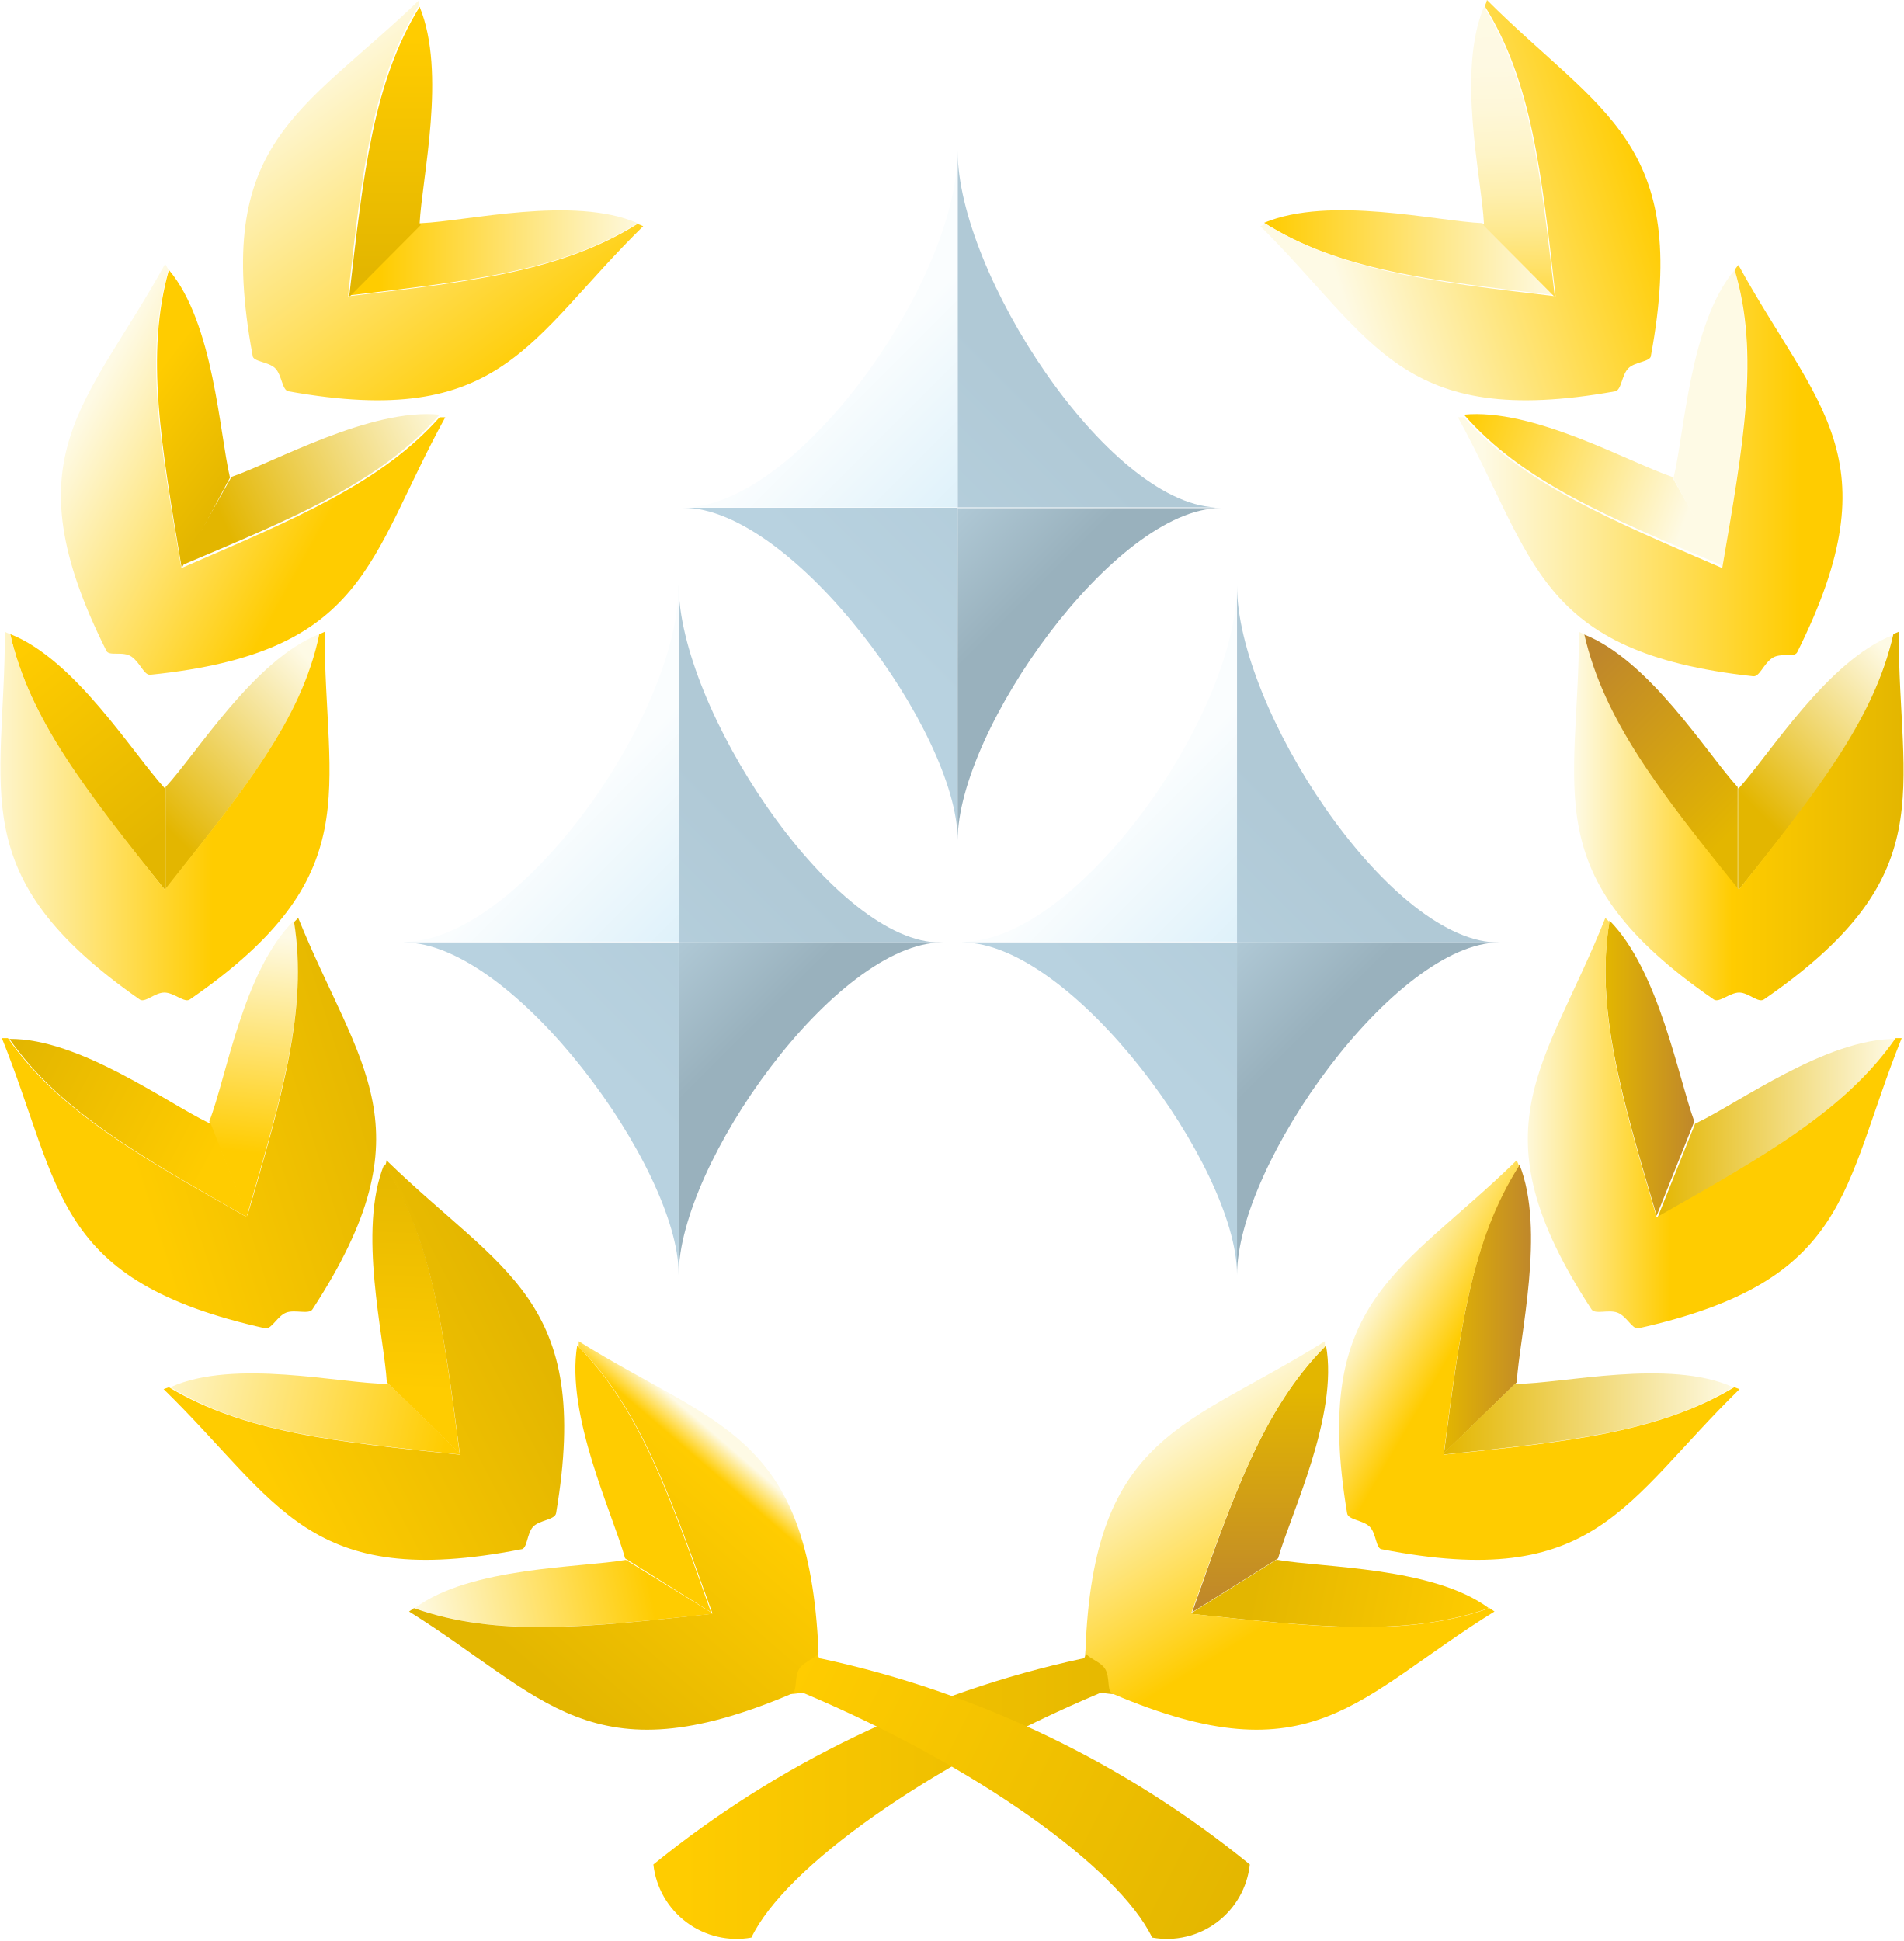
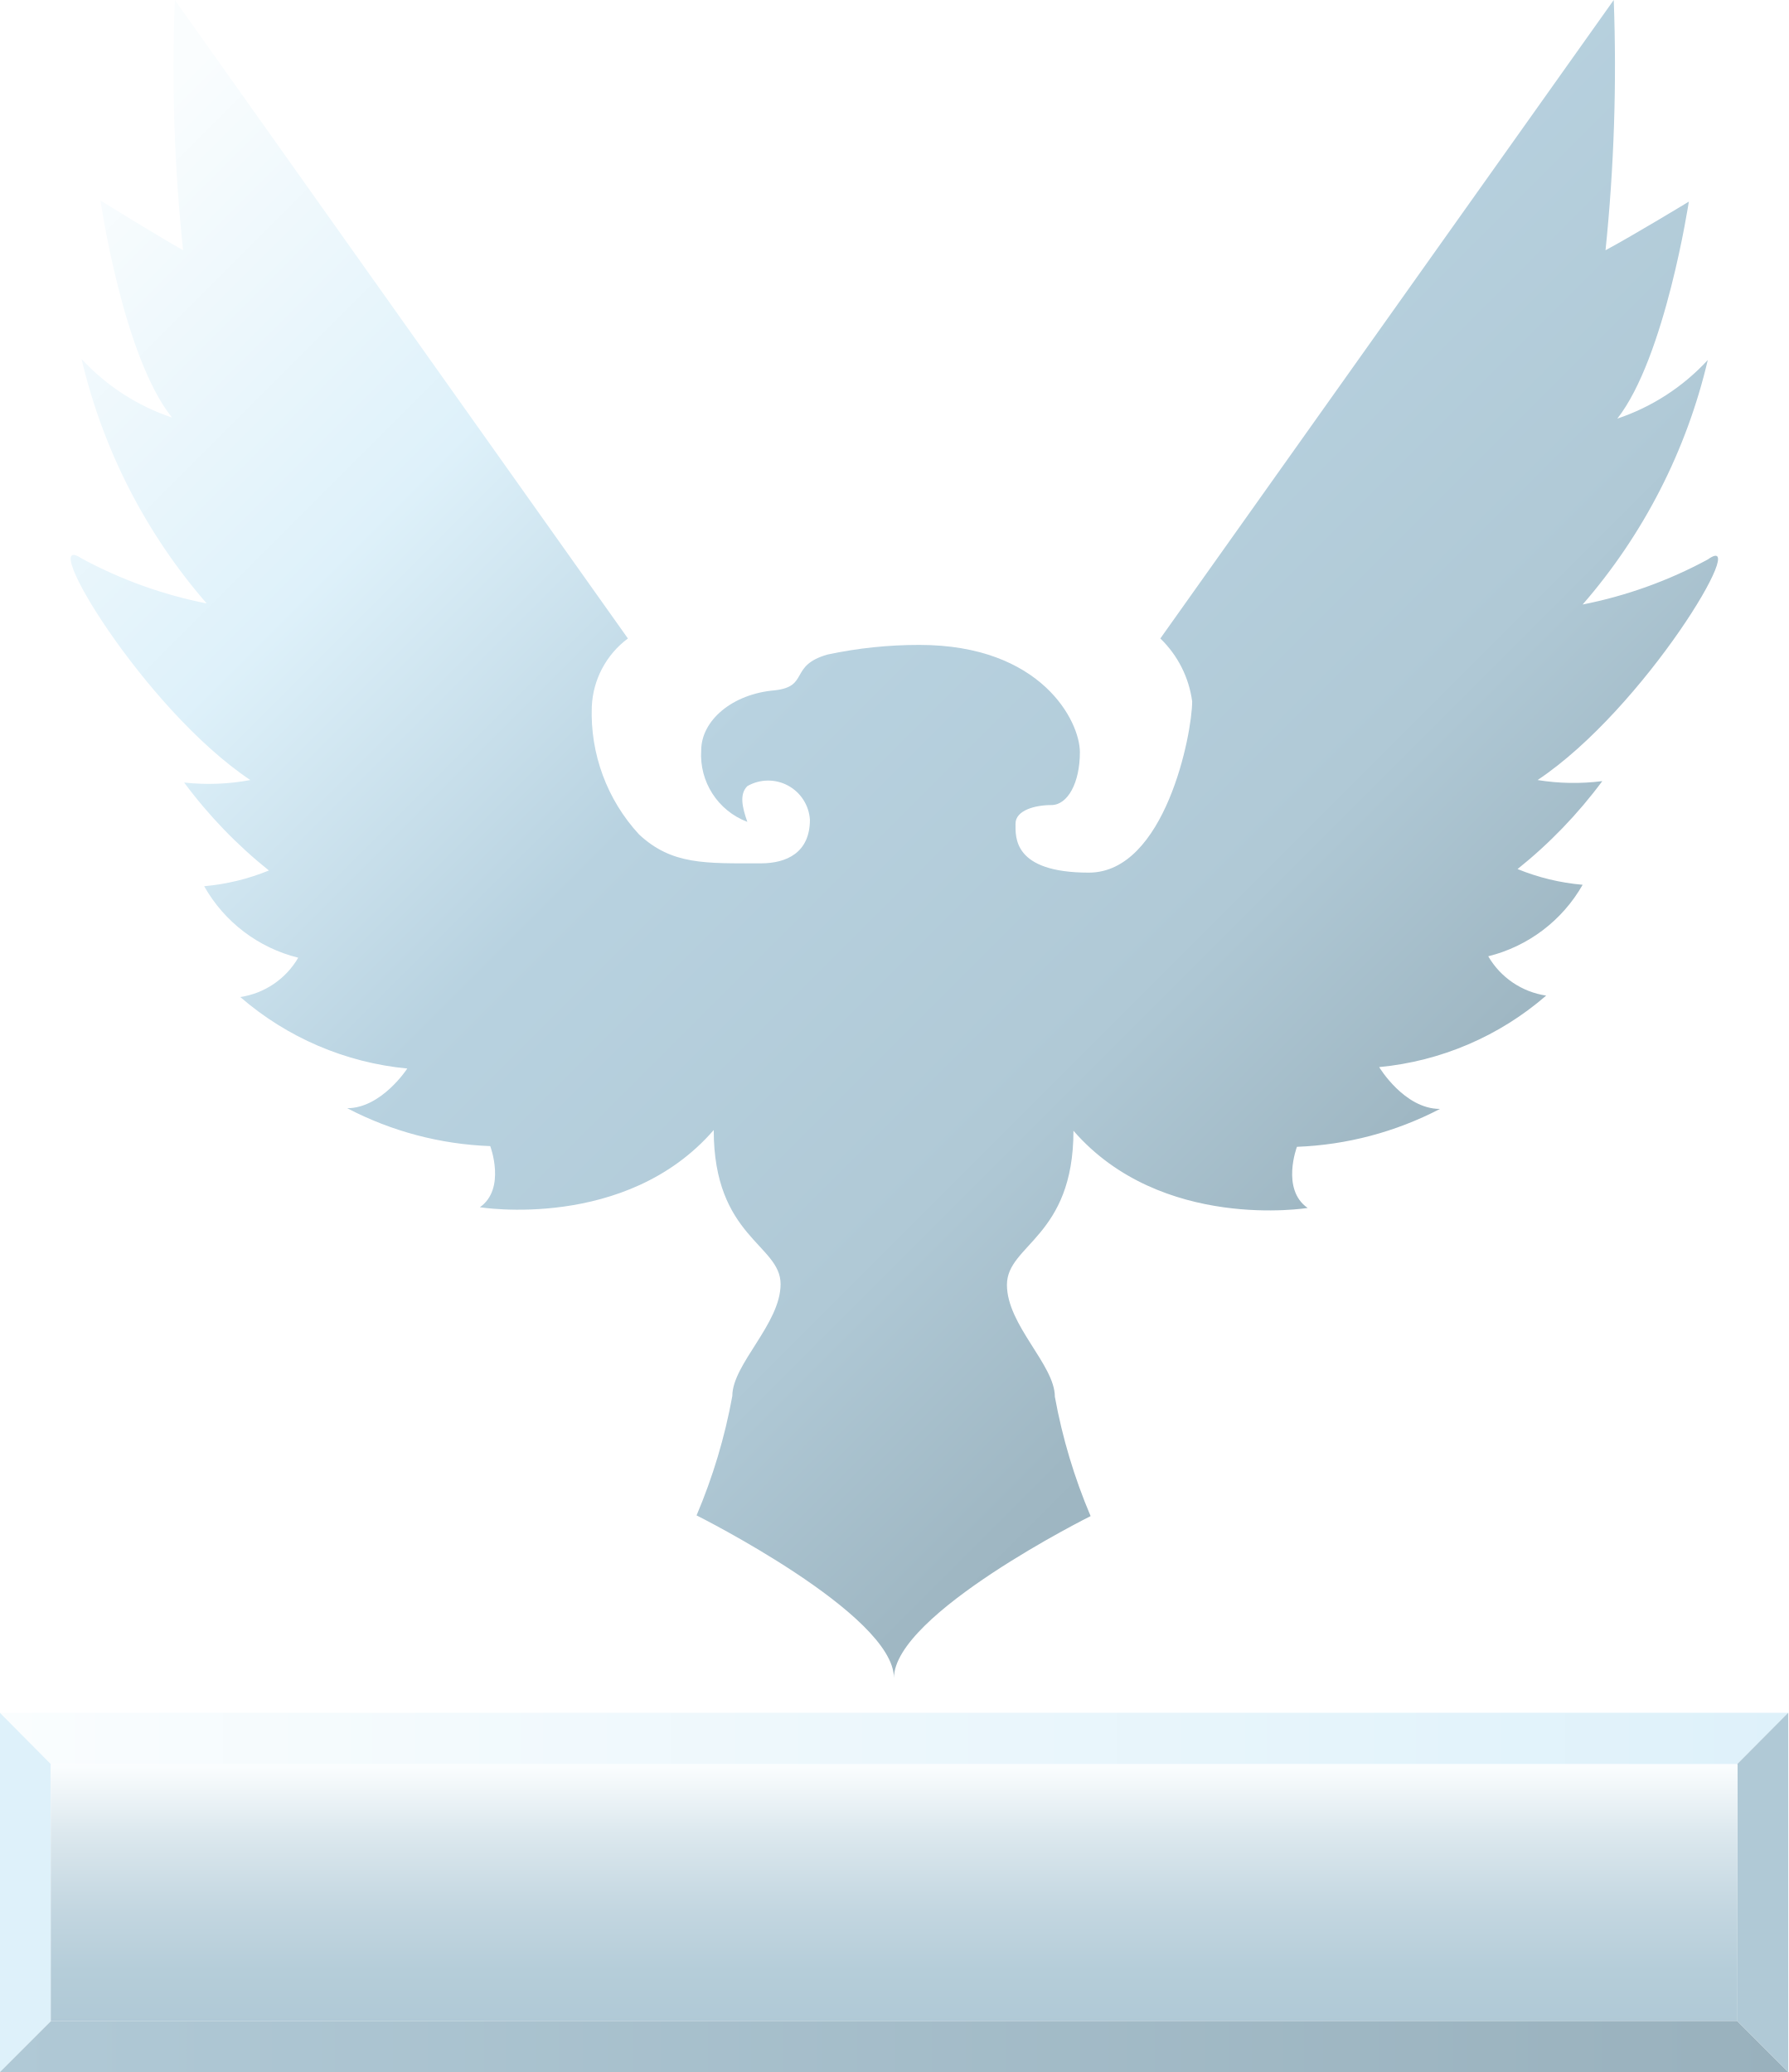
- <svg xmlns="http://www.w3.org/2000/svg" xmlns:xlink="http://www.w3.org/1999/xlink" viewBox="0 0 50.49 51.49">
+ <svg xmlns="http://www.w3.org/2000/svg" viewBox="0 0 50.01 57.96">
  <defs>
-     <style>.cls-1{fill:url(#linear-gradient);}.cls-2{fill:url(#linear-gradient-2);}.cls-3{fill:url(#linear-gradient-3);}.cls-4{fill:url(#linear-gradient-4);}.cls-5{fill:url(#linear-gradient-5);}.cls-6{fill:url(#linear-gradient-6);}.cls-7{fill:url(#linear-gradient-7);}.cls-8{fill:url(#linear-gradient-8);}.cls-9{fill:url(#linear-gradient-9);}.cls-10{fill:url(#linear-gradient-10);}.cls-11{fill:url(#linear-gradient-11);}.cls-12{fill:url(#linear-gradient-12);}.cls-13{fill:url(#linear-gradient-13);}.cls-14{fill:url(#linear-gradient-14);}.cls-15{fill:url(#linear-gradient-15);}.cls-16{fill:url(#linear-gradient-16);}.cls-17{fill:url(#linear-gradient-17);}.cls-18{fill:url(#linear-gradient-18);}.cls-19{fill:url(#linear-gradient-19);}.cls-20{fill:url(#linear-gradient-20);}.cls-21{fill:url(#linear-gradient-21);}.cls-22{fill:url(#linear-gradient-22);}.cls-23{fill:url(#linear-gradient-23);}.cls-24{fill:#fefae5;}.cls-25{fill:url(#linear-gradient-24);}.cls-26{fill:url(#linear-gradient-25);}.cls-27{fill:url(#linear-gradient-26);}.cls-28{fill:url(#linear-gradient-27);}.cls-29{fill:url(#linear-gradient-28);}.cls-30{fill:url(#linear-gradient-29);}.cls-31{fill:url(#linear-gradient-30);}.cls-32{fill:url(#linear-gradient-31);}.cls-33{fill:url(#linear-gradient-32);}.cls-34{fill:url(#linear-gradient-33);}.cls-35{fill:url(#linear-gradient-34);}.cls-36{fill:url(#linear-gradient-35);}.cls-37{fill:url(#linear-gradient-36);}.cls-38{fill:url(#linear-gradient-37);}.cls-39{fill:#fc0;}.cls-40{fill:url(#linear-gradient-38);}.cls-41{fill:url(#linear-gradient-39);}.cls-42{fill:url(#linear-gradient-40);}.cls-43{fill:url(#linear-gradient-41);}.cls-44{fill:url(#linear-gradient-42);}.cls-45{fill:url(#linear-gradient-43);}.cls-46{fill:url(#linear-gradient-44);}.cls-47{fill:url(#linear-gradient-45);}</style>
-     <linearGradient id="linear-gradient" x1="22.54" y1="16" x2="27.81" y2="10.73" gradientUnits="userSpaceOnUse">
-       <stop offset="0" stop-color="#b8d2e0" />
-       <stop offset="1" stop-color="#b0c9d6" />
+     <style>.cls-1{fill:url(#linear-gradient);}.cls-2{fill:#def1fa;}.cls-3{fill:url(#linear-gradient-2);}.cls-4{fill:url(#linear-gradient-3);}.cls-5{fill:#b0c9d6;}.cls-6{fill:url(#linear-gradient-4);}</style>
+     <linearGradient id="linear-gradient" x1="9.15" y1="-1.96" x2="44.9" y2="33.79" gradientUnits="userSpaceOnUse">
+       <stop offset="0" stop-color="#fafdfe" />
+       <stop offset="0.25" stop-color="#def1fa" />
+       <stop offset="0.47" stop-color="#b8d2e0" />
+       <stop offset="0.73" stop-color="#b0c9d6" />
+       <stop offset="0.74" stop-color="#afc8d5" />
+       <stop offset="0.89" stop-color="#9fb7c3" />
+       <stop offset="1" stop-color="#99b1bd" />
    </linearGradient>
-     <linearGradient id="linear-gradient-2" x1="24.88" y1="13.88" x2="27.07" y2="16.07" gradientUnits="userSpaceOnUse">
+     <linearGradient id="linear-gradient-2" y1="48.63" x2="50.01" y2="48.63" gradientUnits="userSpaceOnUse">
+       <stop offset="0" stop-color="#fafdfe" />
+       <stop offset="1" stop-color="#def1fa" />
+     </linearGradient>
+     <linearGradient id="linear-gradient-3" y1="57.24" x2="50.01" y2="57.24" gradientUnits="userSpaceOnUse">
      <stop offset="0" stop-color="#b0c9d6" />
      <stop offset="1" stop-color="#99b1bd" />
    </linearGradient>
-     <linearGradient id="linear-gradient-3" x1="22.8" y1="9.76" x2="25.99" y2="12.95" gradientUnits="userSpaceOnUse">
+     <linearGradient id="linear-gradient-4" x1="25.01" y1="49.42" x2="25.01" y2="56.63" gradientUnits="userSpaceOnUse">
      <stop offset="0" stop-color="#fafdfe" />
-       <stop offset="1" stop-color="#def1fa" />
+       <stop offset="0.26" stop-color="#dce8ee" />
+       <stop offset="0.54" stop-color="#c4d7e1" />
+       <stop offset="0.79" stop-color="#b5cdd9" />
+       <stop offset="1" stop-color="#b0c9d6" />
    </linearGradient>
-     <linearGradient id="linear-gradient-4" x1="15.13" y1="27.51" x2="20.4" y2="22.25" xlink:href="#linear-gradient" />
-     <linearGradient id="linear-gradient-5" x1="17.48" y1="25.4" x2="19.66" y2="27.59" xlink:href="#linear-gradient-2" />
-     <linearGradient id="linear-gradient-6" x1="15.39" y1="21.28" x2="18.58" y2="24.46" xlink:href="#linear-gradient-3" />
-     <linearGradient id="linear-gradient-7" x1="29.95" y1="27.51" x2="35.21" y2="22.25" xlink:href="#linear-gradient" />
-     <linearGradient id="linear-gradient-8" x1="32.29" y1="25.4" x2="34.48" y2="27.59" xlink:href="#linear-gradient-2" />
-     <linearGradient id="linear-gradient-9" x1="30.21" y1="21.28" x2="33.4" y2="24.46" xlink:href="#linear-gradient-3" />
-     <linearGradient id="linear-gradient-10" x1="18.09" y1="47.58" x2="30.96" y2="47.58" gradientUnits="userSpaceOnUse">
-       <stop offset="0" stop-color="#fc0" />
-       <stop offset="1" stop-color="#e3b600" />
-     </linearGradient>
-     <linearGradient id="linear-gradient-11" x1="46.06" y1="21.96" x2="41.94" y2="17.84" gradientUnits="userSpaceOnUse">
-       <stop offset="0" stop-color="#e3b600" />
-       <stop offset="1" stop-color="#bf872b" />
-     </linearGradient>
-     <linearGradient id="linear-gradient-12" x1="46.62" y1="21.51" x2="50.46" y2="17.68" gradientUnits="userSpaceOnUse">
-       <stop offset="0" stop-color="#e3b600" />
-       <stop offset="1" stop-color="#fefae5" />
-     </linearGradient>
-     <linearGradient id="linear-gradient-13" x1="41.75" y1="21.65" x2="50.49" y2="21.65" gradientUnits="userSpaceOnUse">
-       <stop offset="0" stop-color="#fefae5" />
-       <stop offset="0.48" stop-color="#fc0" />
-       <stop offset="1" stop-color="#e3b600" />
-     </linearGradient>
-     <linearGradient id="linear-gradient-14" x1="42.58" y1="28.38" x2="44.95" y2="28.38" xlink:href="#linear-gradient-11" />
-     <linearGradient id="linear-gradient-15" x1="43.94" y1="29.91" x2="50.28" y2="29.91" xlink:href="#linear-gradient-12" />
-     <linearGradient id="linear-gradient-16" x1="40.31" y1="29.8" x2="44.31" y2="29.8" gradientUnits="userSpaceOnUse">
-       <stop offset="0" stop-color="#fefae5" />
-       <stop offset="1" stop-color="#fc0" />
-     </linearGradient>
-     <linearGradient id="linear-gradient-17" x1="38.29" y1="34.76" x2="40.61" y2="34.76" xlink:href="#linear-gradient-11" />
-     <linearGradient id="linear-gradient-18" x1="38.29" y1="37.51" x2="46.01" y2="37.51" xlink:href="#linear-gradient-12" />
-     <linearGradient id="linear-gradient-19" x1="36.09" y1="34.57" x2="38.46" y2="35.95" xlink:href="#linear-gradient-16" />
-     <linearGradient id="linear-gradient-20" x1="33.42" y1="36.88" x2="33.42" y2="42.63" xlink:href="#linear-gradient-11" />
-     <linearGradient id="linear-gradient-21" x1="33.26" y1="42.06" x2="39.39" y2="43.34" gradientUnits="userSpaceOnUse">
-       <stop offset="0" stop-color="#e3b600" />
-       <stop offset="1" stop-color="#fc0" />
-     </linearGradient>
-     <linearGradient id="linear-gradient-22" x1="30.73" y1="37.64" x2="33.98" y2="42.89" xlink:href="#linear-gradient-16" />
-     <linearGradient id="linear-gradient-23" x1="38.67" y1="11.48" x2="44.75" y2="13.68" gradientUnits="userSpaceOnUse">
-       <stop offset="0" stop-color="#fc0" />
-       <stop offset="1" stop-color="#fefae5" />
-     </linearGradient>
-     <linearGradient id="linear-gradient-24" x1="39.32" y1="12.45" x2="47.73" y2="12.45" xlink:href="#linear-gradient-16" />
-     <linearGradient id="linear-gradient-25" x1="33.57" y1="6.71" x2="41.26" y2="6.71" xlink:href="#linear-gradient-23" />
-     <linearGradient id="linear-gradient-26" x1="40.26" y1="9.14" x2="40.01" y2="0.22" gradientUnits="userSpaceOnUse">
-       <stop offset="0" stop-color="#fc0" />
-       <stop offset="0.02" stop-color="#ffce09" />
-       <stop offset="0.12" stop-color="#ffd83c" />
-       <stop offset="0.23" stop-color="#ffe169" />
-       <stop offset="0.34" stop-color="#fee98f" />
-       <stop offset="0.45" stop-color="#feefae" />
-       <stop offset="0.57" stop-color="#fef4c7" />
-       <stop offset="0.7" stop-color="#fef7d8" />
-       <stop offset="0.83" stop-color="#fef9e2" />
-       <stop offset="1" stop-color="#fefae5" />
-     </linearGradient>
-     <linearGradient id="linear-gradient-27" x1="35.33" y1="6.99" x2="43.66" y2="4.41" xlink:href="#linear-gradient-16" />
-     <linearGradient id="linear-gradient-28" x1="20.99" y1="44.64" x2="32.97" y2="50.66" xlink:href="#linear-gradient-10" />
-     <linearGradient id="linear-gradient-29" x1="-180.92" y1="21.96" x2="-185.05" y2="17.84" gradientTransform="matrix(-1, 0, 0, 1, -176.5, 0)" xlink:href="#linear-gradient-12" />
-     <linearGradient id="linear-gradient-30" x1="0.48" y1="17.36" x2="4.32" y2="22.19" xlink:href="#linear-gradient-10" />
-     <linearGradient id="linear-gradient-31" x1="-0.7" y1="21.65" x2="5.63" y2="21.65" xlink:href="#linear-gradient-16" />
-     <linearGradient id="linear-gradient-32" x1="6.43" y1="30.56" x2="7.1" y2="24.81" xlink:href="#linear-gradient-23" />
-     <linearGradient id="linear-gradient-33" x1="5.61" y1="30.78" x2="0.36" y2="27.95" xlink:href="#linear-gradient-10" />
-     <linearGradient id="linear-gradient-34" x1="3.54" y1="31.03" x2="10.46" y2="28.86" xlink:href="#linear-gradient-10" />
-     <linearGradient id="linear-gradient-35" x1="10.99" y1="36.9" x2="11.24" y2="30.56" xlink:href="#linear-gradient-10" />
-     <linearGradient id="linear-gradient-36" x1="3.4" y1="36.15" x2="11.9" y2="37.98" xlink:href="#linear-gradient-16" />
-     <linearGradient id="linear-gradient-37" x1="6.78" y1="38.67" x2="13.86" y2="35" xlink:href="#linear-gradient-10" />
-     <linearGradient id="linear-gradient-38" x1="-193.73" y1="42.06" x2="-187.6" y2="43.34" gradientTransform="matrix(-1, 0, 0, 1, -176.5, 0)" xlink:href="#linear-gradient-23" />
-     <linearGradient id="linear-gradient-39" x1="14.43" y1="44.6" x2="19.6" y2="38.6" gradientUnits="userSpaceOnUse">
-       <stop offset="0" stop-color="#e3b600" />
-       <stop offset="0.9" stop-color="#fc0" />
-       <stop offset="1" stop-color="#fefae5" />
-     </linearGradient>
-     <linearGradient id="linear-gradient-40" x1="5.86" y1="13.7" x2="11.94" y2="10.87" xlink:href="#linear-gradient-12" />
-     <linearGradient id="linear-gradient-41" x1="3.75" y1="10.39" x2="6.58" y2="12.56" xlink:href="#linear-gradient-10" />
-     <linearGradient id="linear-gradient-42" x1="2.03" y1="11.25" x2="8.19" y2="14.66" xlink:href="#linear-gradient-16" />
-     <linearGradient id="linear-gradient-43" x1="10.07" y1="6.71" x2="17.15" y2="6.71" xlink:href="#linear-gradient-23" />
-     <linearGradient id="linear-gradient-44" x1="10.34" y1="1.04" x2="10.34" y2="7.21" xlink:href="#linear-gradient-10" />
-     <linearGradient id="linear-gradient-45" x1="7.71" y1="1.9" x2="13.63" y2="10.15" xlink:href="#linear-gradient-16" />
  </defs>
  <g id="Layer_2" data-name="Layer 2">
    <g id="Artwork">
-       <g id="General_Grade_2_" data-name="General (Grade 2)">
-         <path class="cls-1" d="M32.24,13.46C29.36,13.33,25.4,7.24,25.4,4v9.47H18.24l-.12,0c2.92,0,7.27,5.95,7.28,8.8V13.46Z" />
-         <path class="cls-2" d="M32.37,13.48l-.13,0H25.4v8.82h0C25.4,19.36,29.58,13.48,32.37,13.48Z" />
-         <path class="cls-3" d="M25.4,4.09c-.08,3.45-4.17,9.22-7.16,9.37H25.4Z" />
-         <path class="cls-4" d="M24.83,25C22,24.85,18,18.76,18,15.51c0,0,0,.06,0,.09V25H10.83l-.12,0C13.64,25,18,31,18,33.79V25Z" />
-         <path class="cls-5" d="M25,25l-.13,0H18v8.83C18,30.88,22.17,25,25,25Z" />
-         <path class="cls-6" d="M18,15.6c-.07,3.45-4.17,9.23-7.16,9.38H18Z" />
-         <path class="cls-7" d="M39.65,25c-2.88-.13-6.84-6.22-6.84-9.47V25H25.65l-.13,0c2.93,0,7.27,5.95,7.29,8.79V25Z" />
-         <path class="cls-8" d="M39.78,25l-.13,0H32.81v8.83C32.81,30.88,37,25,39.78,25Z" />
-         <path class="cls-9" d="M32.81,15.6c-.08,3.45-4.17,9.23-7.16,9.38h7.16Z" />
-         <path class="cls-10" d="M29.42,44.27l.26.64c-.2.06-.31,0-.5,0-4.58,1.93-8.36,4.63-9.25,6.49a2.22,2.22,0,0,1-2.6-1.94A27.16,27.16,0,0,1,28.7,44c.17,0,0-.31.2-.35Z" />
-         <path class="cls-11" d="M46.09,20.88l0,0h0V23.6c-2.07-2.6-3.58-4.5-4.1-6.78C43.75,17.5,45.28,20,46.09,20.88Z" />
-         <path class="cls-12" d="M46.12,20.91l0,0c.82-.9,2.35-3.38,4.08-4.06-.52,2.28-2,4.18-4.1,6.78V20.91Z" />
-         <path class="cls-13" d="M41.88,16.76a.84.84,0,0,0,.14.06c.52,2.28,2,4.18,4.1,6.78,2.06-2.6,3.58-4.5,4.1-6.78l.14-.06c0,4.28,1.18,6.47-3.57,9.75-.15.11-.41-.18-.66-.18s-.54.29-.68.18C40.7,23.23,41.88,21,41.88,16.76Z" />
-         <path class="cls-14" d="M44.94,29.75s0,0,0,0h0l-1,2.5c-.94-3.19-1.63-5.52-1.25-7.83C44,25.74,44.52,28.61,44.94,29.75Z" />
-         <path class="cls-15" d="M45,29.79l0,0c1.1-.52,3.45-2.25,5.3-2.23-1.33,1.91-3.46,3.1-6.34,4.75l1-2.5Z" />
-         <path class="cls-16" d="M42.58,24.35l.11.11c-.38,2.31.31,4.64,1.25,7.83,2.89-1.64,5-2.83,6.34-4.75h.16c-1.61,4-1.34,6.44-7,7.7-.16,0-.3-.33-.54-.42s-.6.06-.69-.09C39.06,29.91,41,28.32,42.58,24.35Z" />
-         <path class="cls-17" d="M40.23,36.67a.08.08,0,0,0,0,0h0l-1.93,1.88c.43-3.29.73-5.7,2-7.66C41,32.63,40.3,35.46,40.23,36.67Z" />
-         <path class="cls-18" d="M40.22,36.71h0c1.21,0,4.06-.68,5.75.09-2,1.21-4.42,1.44-7.72,1.79l1.93-1.88Z" />
-         <path class="cls-19" d="M40.23,30.78l.06.15c-1.27,2-1.57,4.37-2,7.66C41.6,38.25,44,38,46,36.8l.14.05c-3.07,3-3.81,5.36-9.48,4.25-.17,0-.15-.42-.33-.6s-.58-.18-.6-.36C34.78,34.45,37.17,33.77,40.23,30.78Z" />
-         <path class="cls-20" d="M33.9,41.34s0,0,0,0h0l-2.28,1.43c1.1-3.13,1.9-5.42,3.55-7.08C35.51,37.55,34.23,40.17,33.9,41.34Z" />
-         <path class="cls-21" d="M33.89,41.38h0c1.19.21,4.11.18,5.6,1.28-2.2.78-4.62.5-7.92.15l2.28-1.43Z" />
-         <path class="cls-22" d="M35.14,35.58c0,.05,0,.1,0,.15-1.65,1.66-2.45,4-3.55,7.08,3.31.36,5.72.63,7.92-.15l.13.09C36,45,34.82,47.2,29.51,44.93c-.16-.07-.06-.44-.2-.66s-.53-.3-.52-.47C29,38,31.52,37.86,35.14,35.58Z" />
-         <path class="cls-23" d="M44.35,12.65l0,0h0L45.68,15c-3.06-1.29-5.3-2.23-6.85-4C40.66,10.82,43.2,12.26,44.35,12.65Z" />
-         <path class="cls-24" d="M44.39,12.67v0c.29-1.18.43-4.1,1.62-5.51.64,2.24.22,4.63-.33,7.91l-1.29-2.36Z" />
-         <path class="cls-25" d="M38.67,11.07h.16c1.55,1.74,3.79,2.68,6.85,4,.56-3.28,1-5.67.33-7.91,0,0,.06-.09.1-.13,2.06,3.76,4.14,5.1,1.56,10.27-.08.16-.44,0-.67.16s-.33.5-.5.48C40.75,17.31,40.73,14.82,38.67,11.07Z" />
-         <path class="cls-26" d="M39.32,5.92h0l1.9,1.91c-3.3-.39-5.71-.67-7.69-1.92C35.27,5.18,38.11,5.87,39.32,5.92Z" />
-         <path class="cls-27" d="M39.36,5.93v0c-.06-1.21-.73-4,0-5.75,1.24,2,1.5,4.4,1.88,7.7l-1.9-1.91Z" />
-         <path class="cls-28" d="M33.43,6l.14-.06c2,1.25,4.39,1.53,7.69,1.92-.37-3.3-.64-5.71-1.88-7.7A.59.59,0,0,0,39.44,0c3,3,5.4,3.75,4.35,9.43,0,.17-.42.16-.6.34s-.18.58-.35.61C37.15,11.4,36.45,9,33.43,6Z" />
-         <path class="cls-29" d="M21.07,44.27l-.27.64c.21.06.32,0,.51,0,4.57,1.93,8.35,4.63,9.25,6.49a2.21,2.21,0,0,0,2.59-1.94A27,27,0,0,0,21.79,44c-.18,0,0-.31-.2-.35Z" />
-         <path class="cls-30" d="M4.39,20.88l0,0h0V23.6C6.43,21,8,19.1,8.47,16.82,6.74,17.5,5.21,20,4.39,20.88Z" />
-         <path class="cls-31" d="M4.37,20.91s0,0,0,0C3.53,20,2,17.5.27,16.82c.52,2.28,2,4.18,4.1,6.78V20.91Z" />
-         <path class="cls-32" d="M8.61,16.76a.84.84,0,0,1-.14.06C8,19.1,6.43,21,4.37,23.6,2.31,21,.79,19.1.27,16.82a.84.84,0,0,1-.14-.06C.13,21-1,23.23,3.7,26.51c.14.11.4-.18.66-.18s.54.29.68.18C9.79,23.23,8.61,21,8.61,16.76Z" />
-         <path class="cls-33" d="M5.55,29.75a.06.06,0,0,0,0,0h0l1,2.5c.93-3.19,1.62-5.52,1.25-7.83C6.45,25.74,6,28.61,5.55,29.75Z" />
-         <path class="cls-34" d="M5.54,29.79l0,0c-1.09-.52-3.44-2.25-5.29-2.23,1.33,1.91,3.45,3.1,6.34,4.75l-1-2.5Z" />
-         <path class="cls-35" d="M7.91,24.35l-.11.11c.37,2.31-.32,4.64-1.25,7.83-2.89-1.64-5-2.83-6.34-4.75H.05c1.61,4,1.33,6.44,7,7.7.17,0,.31-.33.54-.42s.61.06.7-.09C11.43,29.91,9.52,28.32,7.91,24.35Z" />
-         <path class="cls-36" d="M10.26,36.67s0,0,0,0h0l1.93,1.88c-.43-3.29-.73-5.7-2-7.66C9.48,32.63,10.19,35.46,10.26,36.67Z" />
-         <path class="cls-37" d="M10.27,36.71h0c-1.21,0-4.06-.68-5.75.09,2,1.21,4.41,1.44,7.72,1.79l-1.93-1.88Z" />
-         <path class="cls-38" d="M10.25,30.78s0,.1-.05.15c1.27,2,1.57,4.37,2,7.66C8.89,38.25,6.48,38,4.48,36.8l-.14.05c3.07,3,3.81,5.36,9.48,4.25.17,0,.15-.42.32-.6s.58-.18.61-.36C15.71,34.45,13.32,33.77,10.25,30.78Z" />
-         <path class="cls-39" d="M16.58,41.34l0,0h0l2.28,1.43c-1.11-3.13-1.9-5.42-3.55-7.08C15,37.55,16.26,40.17,16.58,41.34Z" />
-         <path class="cls-40" d="M16.6,41.38h0c-1.2.21-4.12.18-5.6,1.28,2.2.78,4.61.5,7.92.15L16.6,41.38Z" />
-         <path class="cls-41" d="M15.35,35.58c0,.05,0,.1,0,.15,1.65,1.66,2.44,4,3.55,7.08-3.31.36-5.72.63-7.92-.15l-.13.09C14.45,45,15.67,47.2,21,44.93c.16-.07.06-.44.2-.66s.53-.3.51-.47C21.45,38,19,37.86,15.35,35.58Z" />
-         <path class="cls-42" d="M6.14,12.65l0,0h0L4.81,15c3.06-1.29,5.3-2.23,6.85-4C9.82,10.82,7.28,12.26,6.14,12.65Z" />
-         <path class="cls-43" d="M6.1,12.67a.06.06,0,0,0,0,0c-.28-1.18-.43-4.1-1.62-5.51-.63,2.24-.21,4.63.34,7.91L6.1,12.67Z" />
-         <path class="cls-44" d="M11.81,11.07h-.15c-1.55,1.74-3.79,2.68-6.85,4-.56-3.28-1-5.67-.34-7.91L4.38,7C2.32,10.75.23,12.09,2.82,17.26c.07.16.44,0,.67.16s.33.5.5.48C9.74,17.31,9.75,14.82,11.81,11.07Z" />
-         <path class="cls-45" d="M11.17,5.92h-.05L9.23,7.84c3.3-.39,5.71-.67,7.68-1.92C15.22,5.18,12.38,5.87,11.17,5.92Z" />
-         <path class="cls-46" d="M11.13,5.93v0c.06-1.21.72-4,0-5.75-1.23,2-1.49,4.4-1.87,7.7l1.9-1.91Z" />
-         <path class="cls-47" d="M17.06,6l-.15-.06c-2,1.25-4.38,1.53-7.68,1.92.37-3.3.64-5.71,1.87-7.7,0,0,0-.09,0-.14C8,3,5.65,3.75,6.7,9.43c0,.17.42.16.6.34s.18.58.35.61C13.33,11.4,14,9,17.06,6Z" />
+       <g id="Brigadier_Grade_2_" data-name="Brigadier (Grade 2)">
+         <path class="cls-1" d="M17.56,17.86,4.89,0a48.38,48.38,0,0,0,.23,7c-.81-.46-2.31-1.39-2.31-1.39s.63,4.36,2,6.07a6.06,6.06,0,0,1-2.53-1.64,16,16,0,0,0,3.5,6.84,12.4,12.4,0,0,1-3.5-1.26C1,14.76,4,19.81,7,21.82a6.3,6.3,0,0,1-1.85.07,13.28,13.28,0,0,0,2.37,2.46,6.23,6.23,0,0,1-1.81.44,4.17,4.17,0,0,0,2.63,2,2.26,2.26,0,0,1-1.62,1.1,8.33,8.33,0,0,0,4.67,2S10.67,31,9.71,31a9.37,9.37,0,0,0,4,1.06s.45,1.19-.29,1.71c0,0,4.09.67,6.54-2.16,0,3,1.87,3.2,1.87,4.31s-1.35,2.24-1.35,3.13a15.74,15.74,0,0,1-1,3.34S25,45.15,25,46.94c0-1.79,5.5-4.53,5.5-4.53a15.74,15.74,0,0,1-1-3.34c0-.89-1.34-2-1.34-3.13s1.86-1.33,1.86-4.31c2.46,2.83,6.55,2.16,6.55,2.16-.75-.52-.3-1.71-.3-1.71a9.44,9.44,0,0,0,4-1.06c-1,0-1.7-1.17-1.7-1.17a8.33,8.33,0,0,0,4.67-2,2.26,2.26,0,0,1-1.62-1.1,4.2,4.2,0,0,0,2.64-2,6.23,6.23,0,0,1-1.82-.44,13.28,13.28,0,0,0,2.37-2.46A6.3,6.3,0,0,1,43,21.82c3-2,6-7.06,4.76-6.17a12.4,12.4,0,0,1-3.5,1.26,16,16,0,0,0,3.5-6.84,6.06,6.06,0,0,1-2.53,1.64c1.34-1.71,2-6.07,2-6.07S45.7,6.57,44.9,7a50.26,50.26,0,0,0,.23-7L32.45,17.86a3,3,0,0,1,.89,1.76c0,.91-.76,4.79-2.89,4.79s-2.05-1-2.05-1.37.54-.52,1-.52.8-.62.8-1.48-1.07-3-4.49-3a12.26,12.26,0,0,0-2.57.27c-1.08.31-.5.89-1.47,1-1.2.1-2.06.85-2.06,1.68a2,2,0,0,0,1.29,2c-.14-.4-.23-.77,0-1a1.17,1.17,0,0,1,1.75.94c0,.92-.65,1.22-1.37,1.22-1.55,0-2.49.05-3.41-.81a5,5,0,0,1-1.32-3.57A2.51,2.51,0,0,1,17.56,17.86Z" />
+         <polygon class="cls-2" points="1.42 56.53 1.42 49.35 1.43 49.35 0 47.91 0 57.96 1.43 56.53 1.42 56.53" />
+         <polygon class="cls-3" points="48.58 49.35 50.01 47.91 0 47.91 1.43 49.35 48.58 49.35" />
+         <polygon class="cls-4" points="48.58 56.53 1.43 56.53 0 57.96 50.01 57.96 48.58 56.53" />
+         <polygon class="cls-5" points="48.58 49.35 48.59 49.35 48.59 56.53 48.58 56.53 50.01 57.96 50.01 47.91 48.58 49.35" />
+         <rect class="cls-6" x="1.42" y="49.35" width="47.17" height="7.18" />
      </g>
    </g>
  </g>
</svg>
